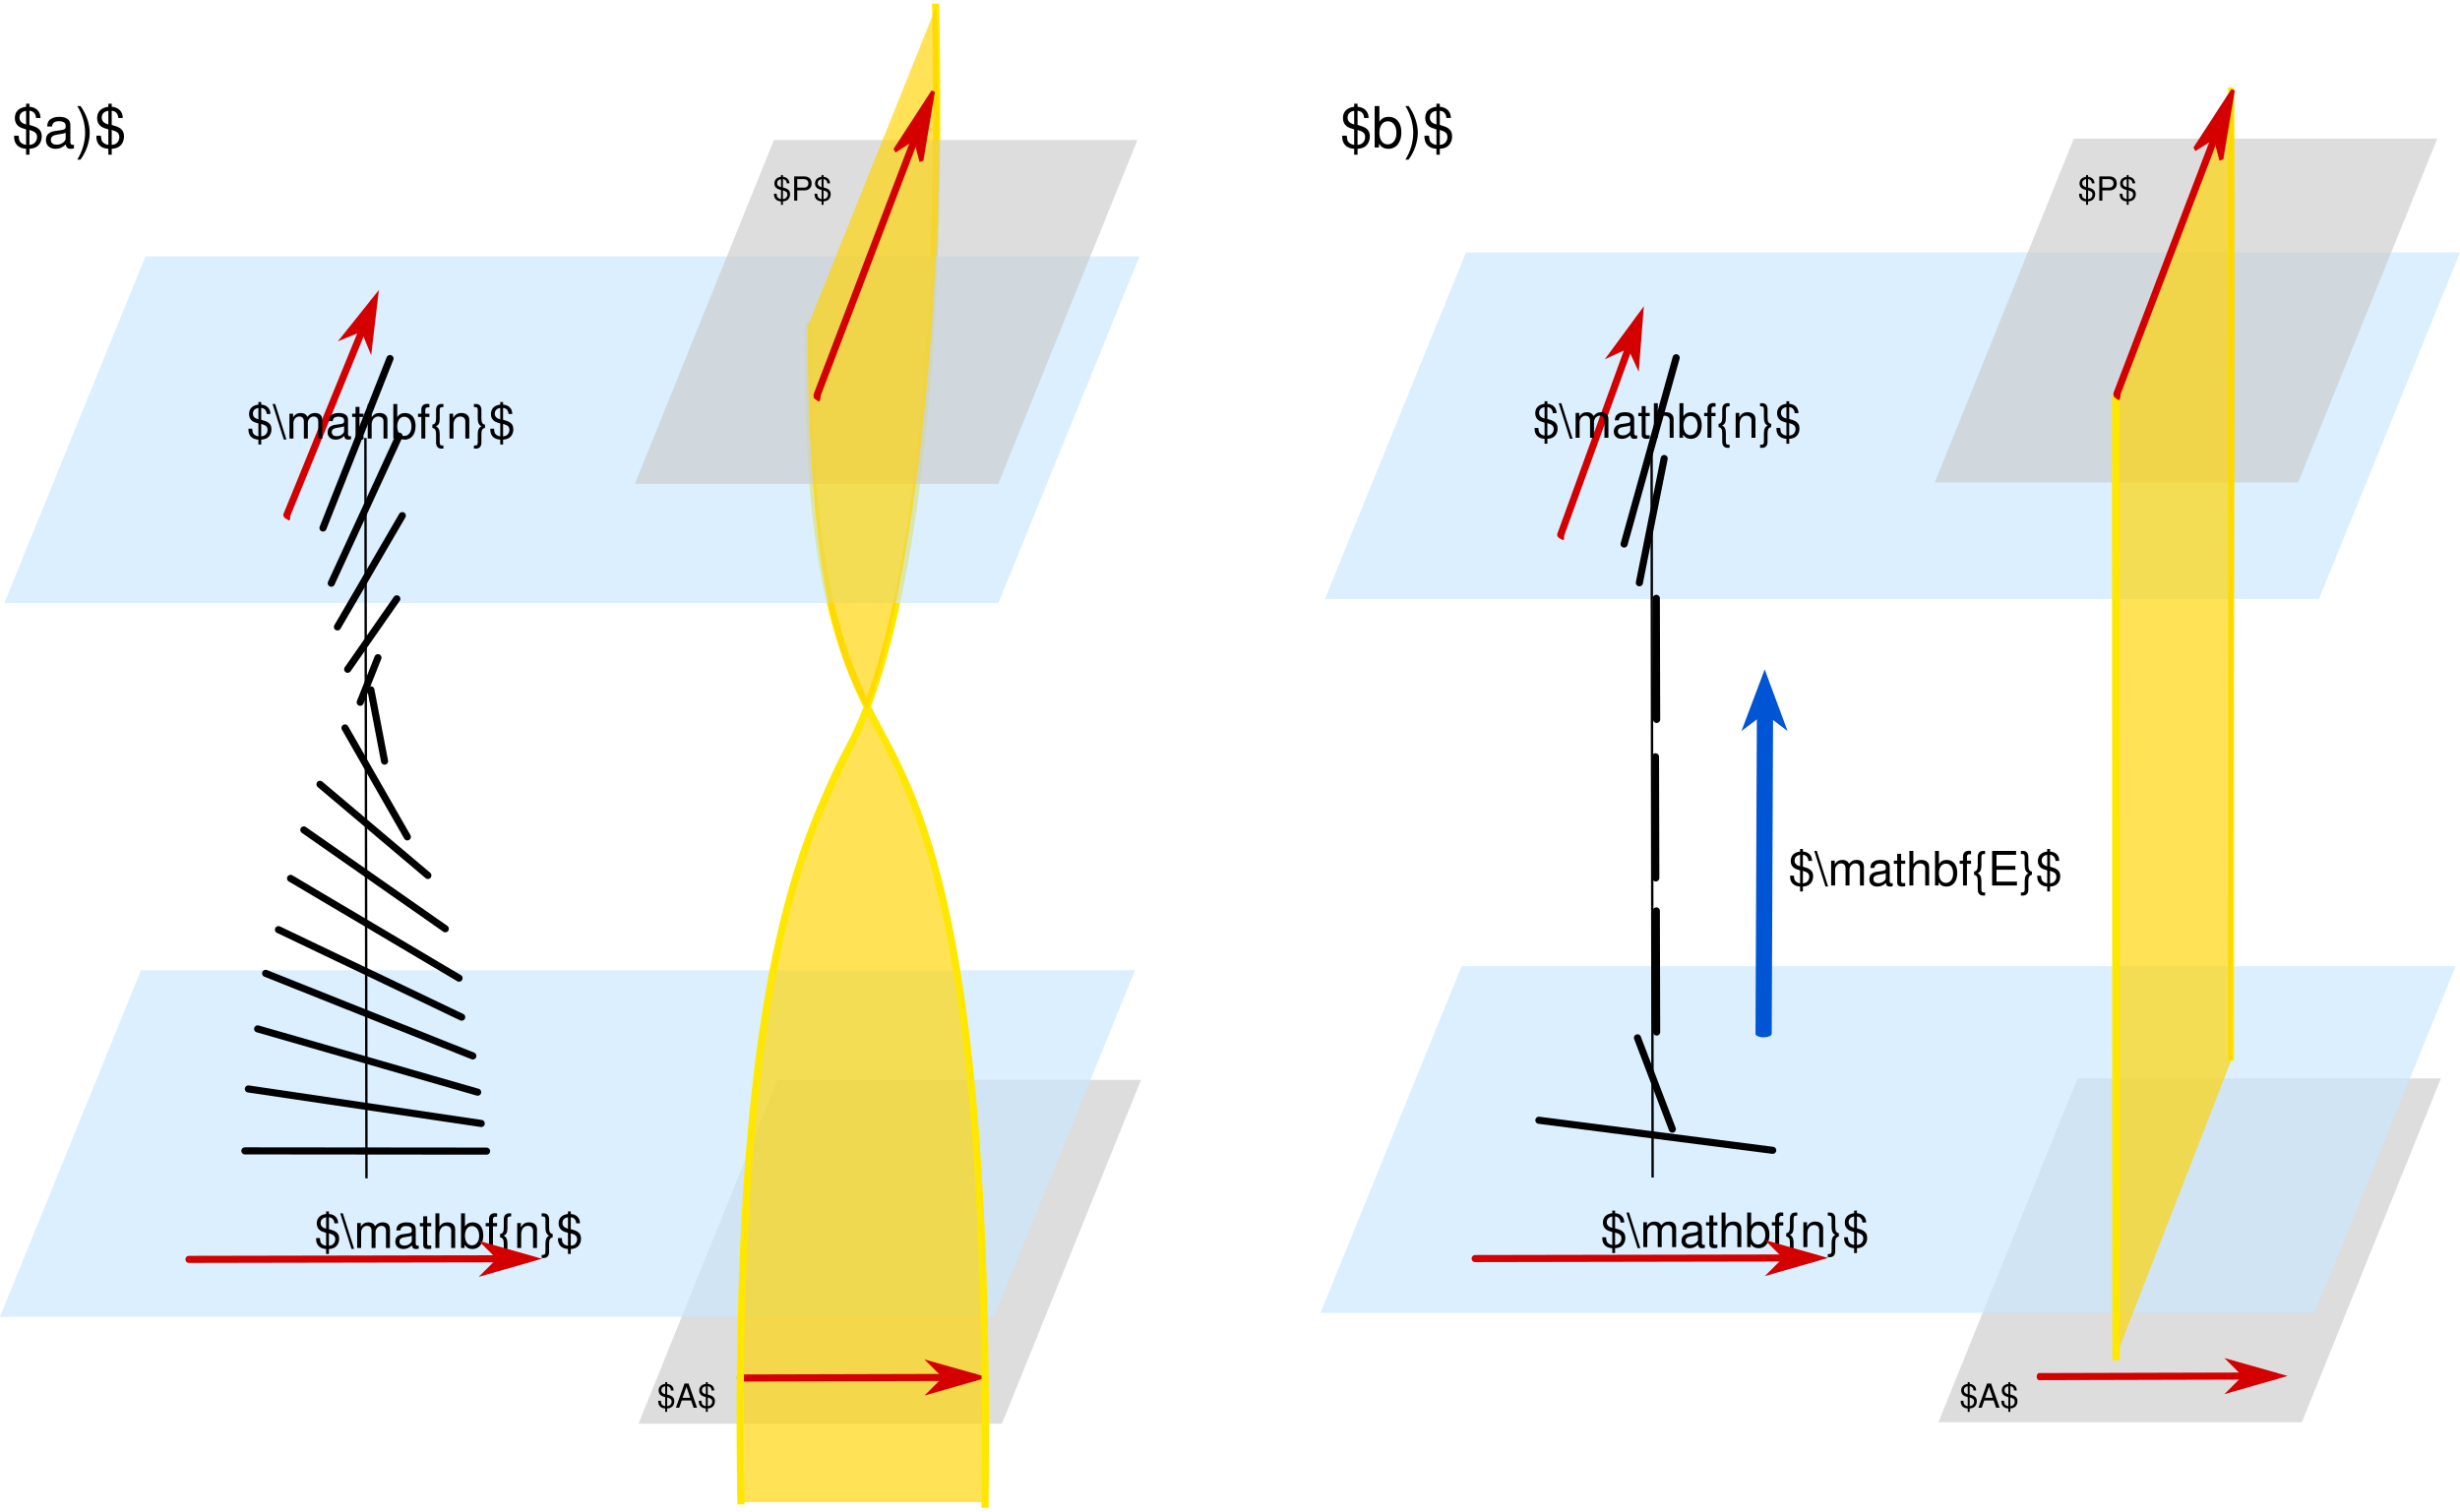
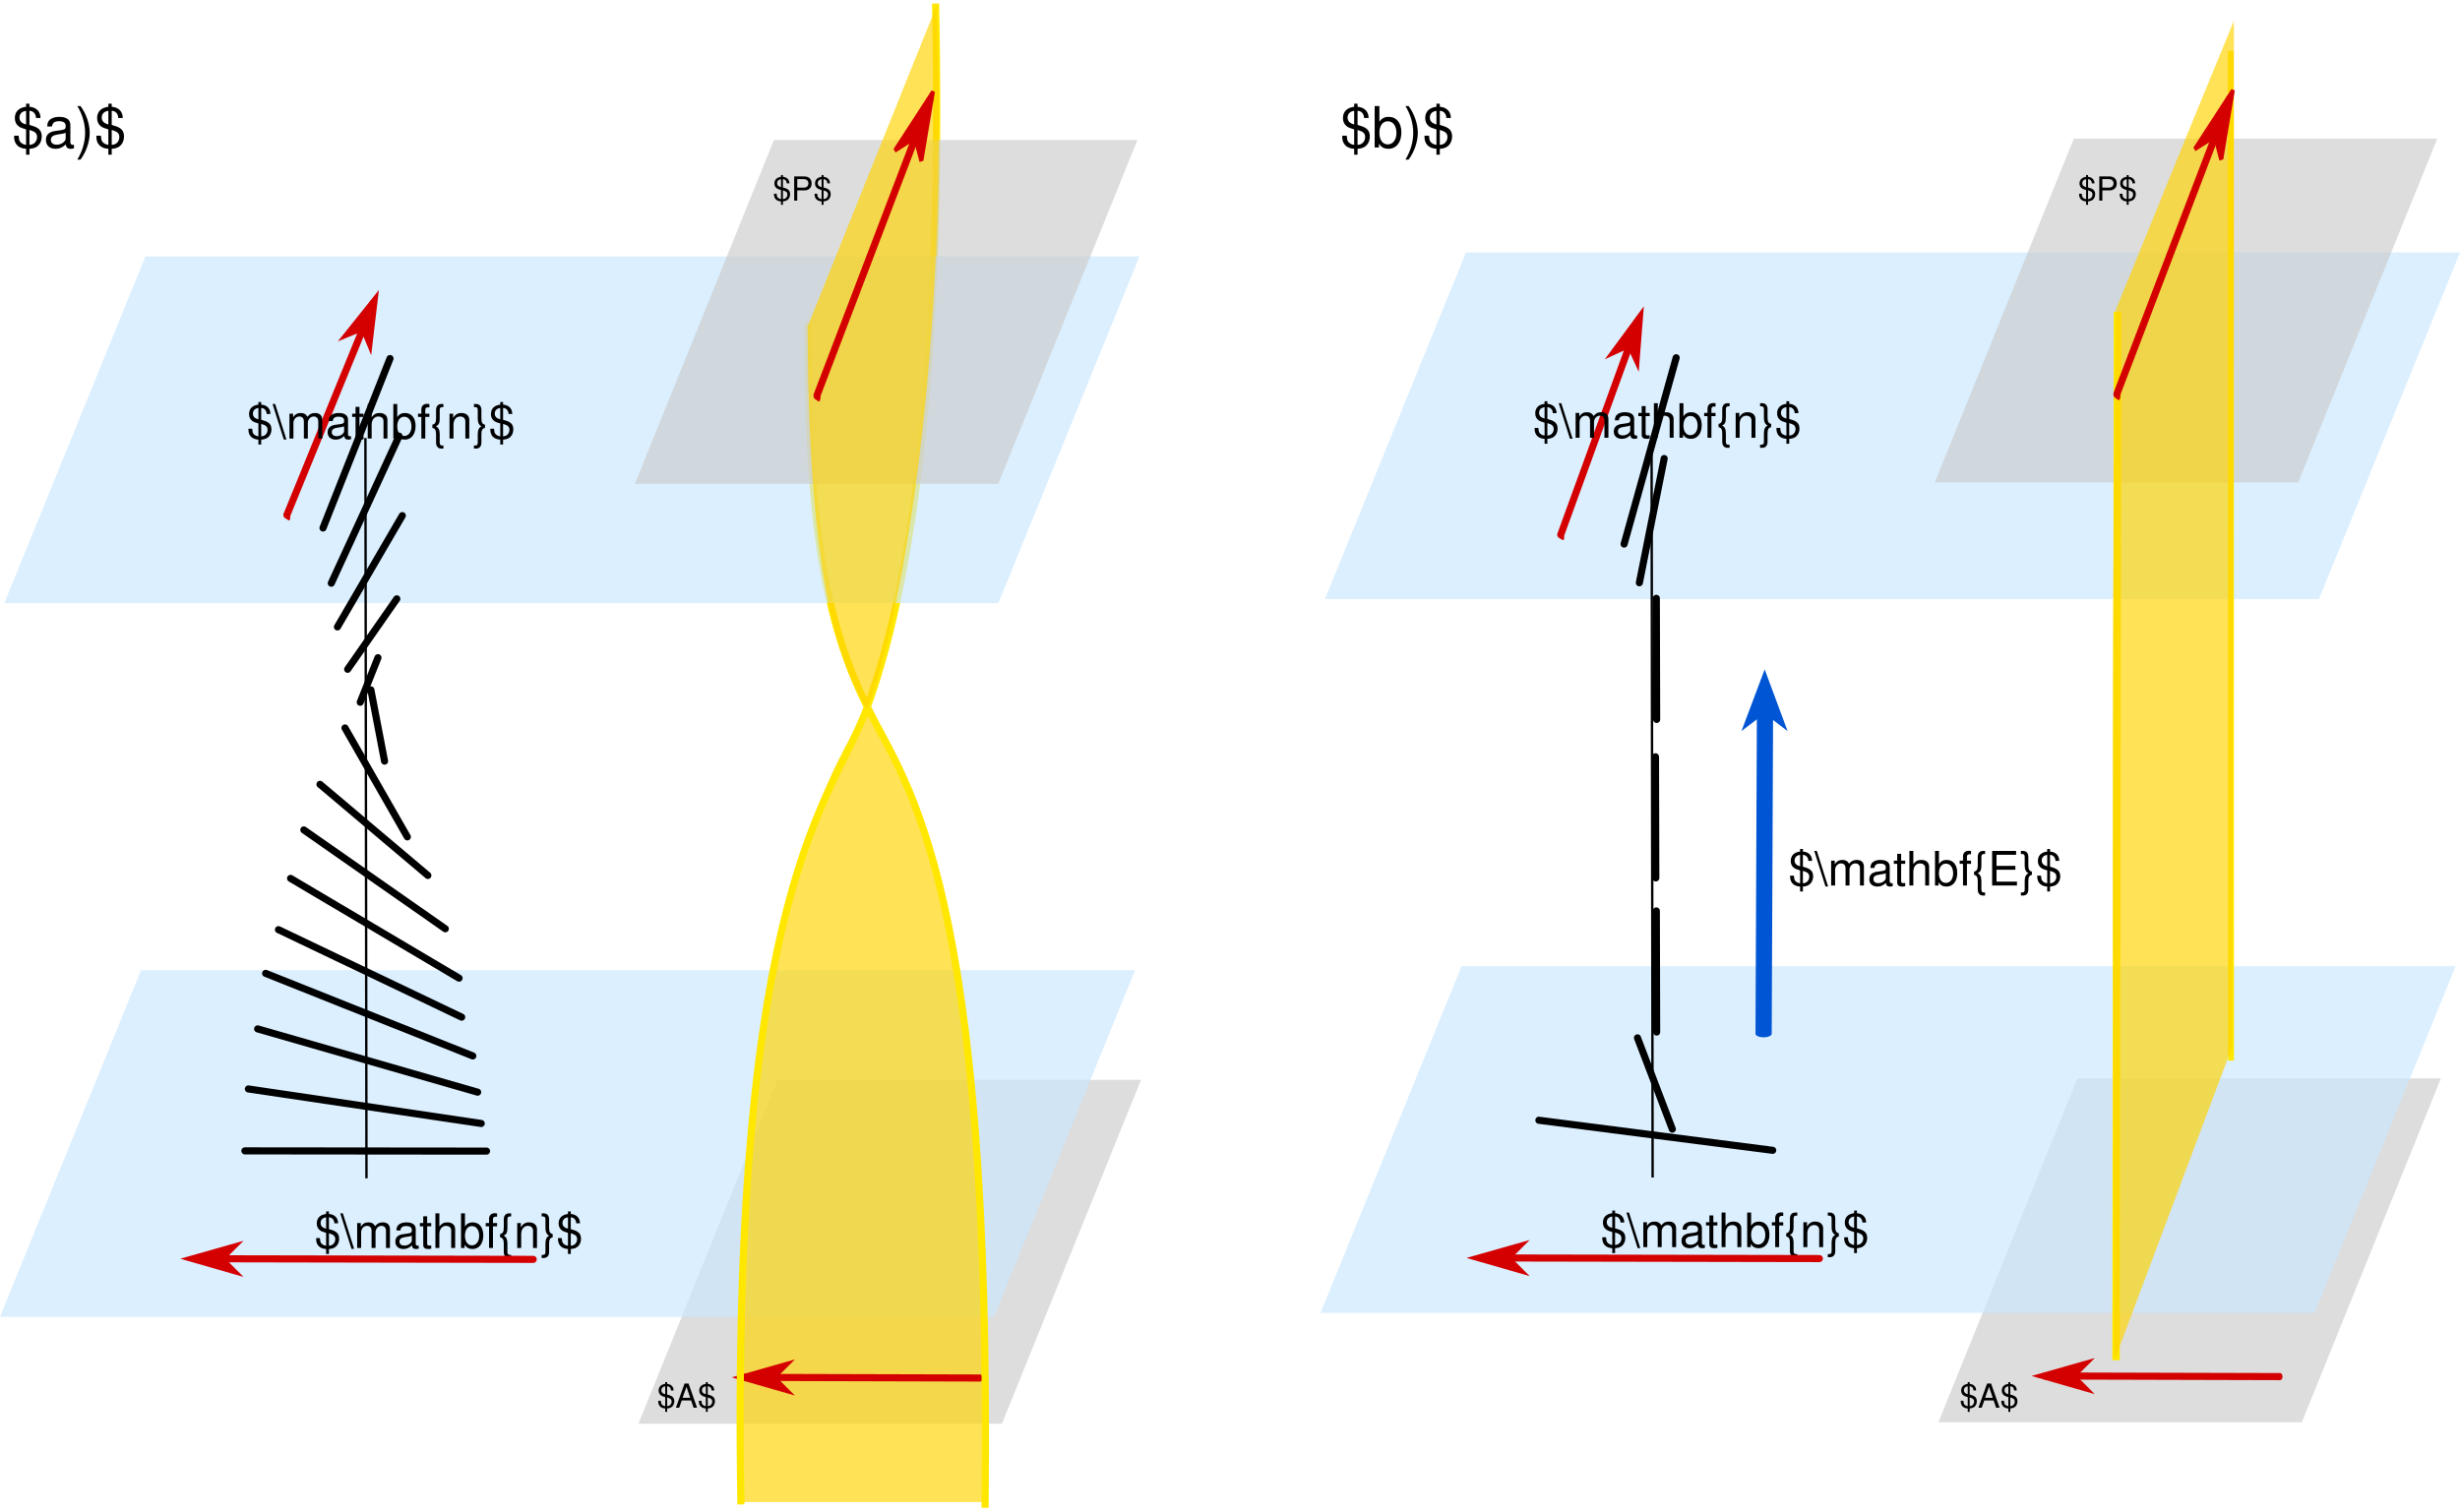
<svg xmlns="http://www.w3.org/2000/svg" version="1.0" width="1037.061" height="637.296" id="svg2403" xml:space="preserve">
  <defs id="defs2406">
    <marker orient="auto" refY="0" refX="0" id="Arrow1Mend" style="overflow:visible">
      <path id="path4030" d="M 0,0 5,-5 -12.5,0 5,5 0,0 z" style="fill-rule:evenodd;stroke:#000000;stroke-width:1pt" transform="matrix(-0.4,0,0,-0.4,-4,0)" />
    </marker>
  </defs>
  <rect style="fill:#cccccc;fill-opacity:0.667;stroke:none" id="rect4878-8-67-1" width="153.226" height="156.406" x="511.923" y="491.174" transform="matrix(1,0,-0.3748777,0.9270743,0,0)" ry="0" />
  <rect style="fill:#c9e6ff;fill-opacity:0.667;stroke:none" id="rect4878-8-3" width="419.051" height="157.781" x="225.897" y="441.677" transform="matrix(1,0,-0.3768361,0.9262799,0,0)" />
  <text xml:space="preserve" style="font-size:56px;font-style:normal;font-variant:normal;font-weight:normal;font-stretch:normal;line-height:125%;letter-spacing:0px;word-spacing:0px;fill:#000000;fill-opacity:1;stroke:none;font-family:Nimbus Sans L;-inkscape-font-specification:Sans" x="132.481" y="526.231" id="text4469">
    <tspan id="tspan4471" x="132.481" y="526.231" style="font-size:20px">$\mathbf{n}$</tspan>
  </text>
-   <g id="g4461" transform="matrix(0.4673433,0.8840759,-0.8840759,0.4673433,187.2326,127.5482)">
+   <g id="g4461" transform="matrix(-0.4673433,0.8840759,0.8840759,0.4673433,117.2189,127.5482)">
    <path style="font-size:medium;font-style:normal;font-variant:normal;font-weight:normal;font-stretch:normal;text-indent:0;text-align:start;text-decoration:none;line-height:normal;letter-spacing:normal;word-spacing:normal;text-transform:none;direction:ltr;block-progression:tb;writing-mode:lr-tb;text-anchor:start;baseline-shift:baseline;color:#000000;fill:#d40000;fill-opacity:1;stroke:none;stroke-width:3;marker:none;visibility:visible;display:inline;overflow:visible;enable-background:accumulate;font-family:Sans;-inkscape-font-specification:Sans" d="m 372.969,155.719 a 1.5,1.5 0 0 0 -1.312,0.844 L 305.188,282.875 a 1.5,1.5 0 1 0 2.656,1.375 L 374.312,157.938 a 1.5,1.5 0 0 0 -1.344,-2.219 z" id="path2482-3-6-7-5-3-7-2-3" />
    <path style="fill:#d40000;fill-opacity:1;fill-rule:evenodd;stroke:#d40000;stroke-width:1.2pt;stroke-opacity:1" d="m 367.405,167.867 2.515,8.104 4.47,-21.378 -15.089,15.79 8.104,-2.515 z" id="path4467" />
  </g>
  <rect style="fill:#cccccc;fill-opacity:0.667;stroke:none" id="rect4878-8-67-1-9" width="153.226" height="156.406" x="1059.675" y="490.536" transform="matrix(1,0,-0.3748777,0.9270743,0,0)" ry="0" />
  <rect style="fill:#c9e6ff;fill-opacity:0.667;stroke:none" id="rect4878-8-3-6" width="419.051" height="157.781" x="781.915" y="439.867" transform="matrix(1,0,-0.3768361,0.9262799,0,0)" />
  <rect style="fill:#c9e6ff;fill-opacity:0.667;stroke:none" id="rect4878-8-1" width="419.051" height="157.781" x="661.318" y="114.926" transform="matrix(1,0,-0.3768361,0.9262799,0,0)" />
  <path style="fill:none;stroke:#000000;stroke-width:3;stroke-linecap:round;stroke-linejoin:miter;stroke-miterlimit:4;stroke-opacity:1;stroke-dasharray:none" id="path2482-3-6-7-5-2-6-9-0-18" d="m 684.679,229.42 21.939,-78.561" />
-   <g id="g3683" transform="translate(-213.8101,-295.0183)">
-     <text id="text4469-9" y="820.914" x="888.495" style="font-size:56px;font-style:normal;font-variant:normal;font-weight:normal;font-stretch:normal;line-height:125%;letter-spacing:0px;word-spacing:0px;fill:#000000;fill-opacity:1;stroke:none;font-family:Nimbus Sans L;-inkscape-font-specification:Sans" xml:space="preserve">
-       <tspan style="font-size:20px" y="820.914" x="888.495" id="tspan4471-2">$\mathbf{n}$</tspan>
-     </text>
-     <path style="font-size:medium;font-style:normal;font-variant:normal;font-weight:normal;font-stretch:normal;text-indent:0;text-align:start;text-decoration:none;line-height:normal;letter-spacing:normal;word-spacing:normal;text-transform:none;direction:ltr;block-progression:tb;writing-mode:lr-tb;text-anchor:start;baseline-shift:baseline;color:#000000;fill:#d40000;fill-opacity:1;stroke:none;stroke-width:3;marker:none;visibility:visible;display:inline;overflow:visible;enable-background:accumulate;font-family:Sans;-inkscape-font-specification:Sans" d="m 979.884,824.737 a 1.5,1.5 0 0 0 -1.359,-0.766 l -142.734,0.268 a 1.5,1.5 0 1 0 0.026,2.991 l 142.734,-0.268 a 1.5,1.5 0 0 0 1.334,-2.225 z" id="path2482-3-6-7-5-3-7-2-3-3" />
-     <path style="fill:#d40000;fill-opacity:1;fill-rule:evenodd;stroke:#d40000;stroke-width:1.2pt;stroke-opacity:1" d="m 966.544,825.496 -5.989,6.011 20.989,-6.039 -21.011,-5.961 6.011,5.989 z" id="path4467-7" />
+   <text xml:space="preserve" style="font-size:56px;font-style:normal;font-variant:normal;font-weight:normal;font-stretch:normal;line-height:125%;letter-spacing:0px;word-spacing:0px;fill:#000000;fill-opacity:1;stroke:none;font-family:Nimbus Sans L;-inkscape-font-specification:Sans" x="674.685" y="525.896" id="text4469-9">
+     <tspan id="tspan4471-2" x="674.685" y="525.896" style="font-size:20px">$\mathbf{n}$</tspan>
+   </text>
+   <g id="g3088" transform="matrix(-1,0,0,1,1388.86,0)">
+     <path style="font-size:medium;font-style:normal;font-variant:normal;font-weight:normal;font-stretch:normal;text-indent:0;text-align:start;text-decoration:none;line-height:normal;letter-spacing:normal;word-spacing:normal;text-transform:none;direction:ltr;block-progression:tb;writing-mode:lr-tb;text-anchor:start;baseline-shift:baseline;color:#000000;fill:#d40000;fill-opacity:1;stroke:none;stroke-width:3;marker:none;visibility:visible;display:inline;overflow:visible;enable-background:accumulate;font-family:Sans;-inkscape-font-specification:Sans" d="m 766.074,529.719 a 1.5,1.5 0 0 0 -1.359,-0.766 l -142.734,0.268 a 1.5,1.5 0 1 0 0.026,2.991 l 142.734,-0.268 a 1.5,1.5 0 0 0 1.334,-2.225 z" id="path2482-3-6-7-5-3-7-2-3-3" />
+     <path style="fill:#d40000;fill-opacity:1;fill-rule:evenodd;stroke:#d40000;stroke-width:1.2pt;stroke-opacity:1" d="m 752.734,530.478 -5.989,6.011 20.989,-6.039 -21.011,-5.961 6.011,5.989 z" id="path4467-7" />
  </g>
  <path style="fill:none;stroke:#000000;stroke-width:3;stroke-linecap:round;stroke-linejoin:miter;stroke-miterlimit:4;stroke-opacity:1;stroke-dasharray:none" id="path2482-3-6-7-5-2-6-9-0-9-5" d="M 747.313,485.07 648.746,472.392" />
  <path style="fill:none;stroke:#000000;stroke-width:1px;stroke-linecap:butt;stroke-linejoin:miter;stroke-opacity:1" d="m 696.252,184.368 0.442,312.177 0,0" id="path4999-9" />
  <path style="fill:none;stroke:#000000;stroke-width:3;stroke-linecap:round;stroke-linejoin:miter;stroke-miterlimit:4;stroke-opacity:1;stroke-dasharray:none" id="path2482-3-6-7-5-2-6-9-0-9-6-4-3-5-9" d="m 698.035,370.194 -0.135,-51.063" />
  <path id="path2482-3-6-7-5-3-7-2-3-9-8" d="m 690.708,133.182 c -0.541,0.083 -1.02,0.486 -1.194,1.005 L 656.586,224.898 c -0.342,0.75 0.076,1.75 0.851,2.032 0.775,0.282 2.206,2.127 1.959,-1.008 l 32.928,-90.712 c 0.379,-0.973 -0.583,-2.181 -1.616,-2.029 z" style="font-size:medium;font-style:normal;font-variant:normal;font-weight:normal;font-stretch:normal;text-indent:0;text-align:start;text-decoration:none;line-height:normal;letter-spacing:normal;word-spacing:normal;text-transform:none;direction:ltr;block-progression:tb;writing-mode:lr-tb;text-anchor:start;baseline-shift:baseline;color:#000000;fill:#d40000;fill-opacity:1;stroke:none;stroke-width:3;marker:none;visibility:visible;display:inline;overflow:visible;enable-background:accumulate;font-family:Sans;-inkscape-font-specification:Sans" />
  <path id="path4467-3-4" d="m 686.743,145.941 3.531,7.716 1.701,-21.774 -12.947,17.589 7.716,-3.531 z" style="fill:#d40000;fill-opacity:1;fill-rule:evenodd;stroke:#d40000;stroke-width:1.2pt;stroke-opacity:1" />
  <text xml:space="preserve" style="font-size:56px;font-style:normal;font-variant:normal;font-weight:normal;font-stretch:normal;line-height:125%;letter-spacing:0px;word-spacing:0px;fill:#000000;fill-opacity:1;stroke:none;font-family:Nimbus Sans L;-inkscape-font-specification:Sans" x="646.144" y="184.6" id="text4469-6-5">
    <tspan id="tspan4471-0-0" x="646.144" y="184.6" style="font-size:20px">$\mathbf{n}$</tspan>
  </text>
  <path style="fill:none;stroke:#000000;stroke-width:3;stroke-linecap:round;stroke-linejoin:miter;stroke-miterlimit:4;stroke-opacity:1;stroke-dasharray:none" id="path2482-3-6-7-5-2-6-9-0-9-6-4-3-5-9-6" d="m 691.108,245.74 10.456,-52.386" />
  <path style="fill:none;stroke:#000000;stroke-width:3;stroke-linecap:round;stroke-linejoin:miter;stroke-miterlimit:4;stroke-opacity:1;stroke-dasharray:none" id="path2482-3-6-7-5-2-6-9-0-9-6-4-3-5-9-6-1" d="m 698.389,303.37 -0.135,-51.063" />
  <path style="fill:none;stroke:#000000;stroke-width:3;stroke-linecap:round;stroke-linejoin:miter;stroke-miterlimit:4;stroke-opacity:1;stroke-dasharray:none" id="path2482-3-6-7-5-2-6-9-0-9-6-4-3-5-9-0" d="m 698.389,435.193 -0.135,-51.063" />
  <path style="fill:none;stroke:#000000;stroke-width:3;stroke-linecap:round;stroke-linejoin:miter;stroke-miterlimit:4;stroke-opacity:1;stroke-dasharray:none" id="path2482-3-6-7-5-2-6-9-0-9-6-4-3-5-9-0-6" d="M 705.008,476.133 690.311,437.647" />
  <path id="path2482-3-6-7-5-3-7-2-3-3-1" d="m 745.762,291.726 a 3.428,1.5 0 0 1 1.751,1.359 l -0.612,142.734 a 3.428,1.5 0 1 1 -6.835,-0.026 L 740.677,293.06 a 3.428,1.5 0 0 1 5.084,-1.334 z" style="font-size:medium;font-style:normal;font-variant:normal;font-weight:normal;font-stretch:normal;text-indent:0;text-align:start;text-decoration:none;line-height:normal;letter-spacing:normal;word-spacing:normal;text-transform:none;direction:ltr;block-progression:tb;writing-mode:lr-tb;text-anchor:start;baseline-shift:baseline;color:#000000;fill:#0055d4;fill-opacity:1;stroke:none;stroke-width:10;marker:none;visibility:visible;display:inline;overflow:visible;enable-background:accumulate;font-family:Sans;-inkscape-font-specification:Sans" />
  <path id="path4467-7-5" d="m 743.894,299.723 -7.792,5.932 7.828,-20.789 7.727,20.811 -7.763,-5.954 z" style="fill:#0055d4;fill-opacity:1;fill-rule:evenodd;stroke:#0055d4;stroke-width:1.36pt;stroke-opacity:1" />
  <text xml:space="preserve" style="font-size:56px;font-style:normal;font-variant:normal;font-weight:normal;font-stretch:normal;line-height:125%;letter-spacing:0px;word-spacing:0px;fill:#000000;fill-opacity:1;stroke:none;font-family:Nimbus Sans L;-inkscape-font-specification:Sans" x="753.864" y="373.398" id="text4469-6-5-5">
    <tspan id="tspan4471-0-0-4" x="753.864" y="373.398" style="font-size:20px">$\mathbf{E}$</tspan>
  </text>
  <path style="fill:#ffd400;fill-opacity:0.667;stroke:none" d="m 312.162,633.418 c -5.983,-165.02 19.996,-290.213 53.398,-332.59 47.362,63.067 49.562,218.174 49.811,332.591" id="path4209-2" />
-   <g id="g4461-2" transform="matrix(0.4673433,0.8840759,-0.8840759,0.4673433,375.1961,177.5792)">
+   <g id="g4461-2" transform="matrix(-0.4673433,0.8840759,0.8840759,0.4673433,349.6657,177.5792)">
    <path style="font-size:medium;font-style:normal;font-variant:normal;font-weight:normal;font-stretch:normal;text-indent:0;text-align:start;text-decoration:none;line-height:normal;letter-spacing:normal;word-spacing:normal;text-transform:none;direction:ltr;block-progression:tb;writing-mode:lr-tb;text-anchor:start;baseline-shift:baseline;color:#000000;fill:#d40000;fill-opacity:1;stroke:none;stroke-width:3;marker:none;visibility:visible;display:inline;overflow:visible;enable-background:accumulate;font-family:Sans;-inkscape-font-specification:Sans" d="m 372.995,155.668 a 1.5,1.043 27.862 0 0 -1.119,0.477 l -46.129,87.835 a 1.5,1.043 27.862 1 0 2.653,1.382 l 46.129,-87.835 a 1.5,1.043 27.862 0 0 -1.534,-1.859 z" id="path2482-3-6-7-5-3-7-2-3-7" />
    <path style="fill:#d40000;fill-opacity:1;fill-rule:evenodd;stroke:#d40000;stroke-width:1.2pt;stroke-opacity:1" d="m 367.405,167.867 2.515,8.104 4.47,-21.378 -15.089,15.79 8.104,-2.515 z" id="path4467-0" />
  </g>
  <path id="path3334" style="fill:none;stroke:#ffe700;stroke-width:3;stroke-linecap:butt;stroke-linejoin:bevel;stroke-miterlimit:4;stroke-opacity:1;stroke-dasharray:none" d="m 394.418,1.5 c 2.741,133.135 -6.44,235.778 -28.998,297.149 -14.483,39.403 -57.469,73.669 -53.08,335.736 m 28.401,-498.566 c -0.705,90.247 8.832,129.946 25.222,162.947 16.39,33.001 52.306,73.795 49.315,337.029" />
  <rect style="fill:#c9e6ff;fill-opacity:0.667;stroke:none" id="rect4878-8" width="419.051" height="157.781" x="105.301" y="116.736" transform="matrix(1,0,-0.3768361,0.9262799,0,0)" />
  <g id="g3223" transform="translate(-7.452095e-6,107.7945)">
    <path d="m 136.174,114.844 28.24,-71.443" id="path2482-3-6-7-5-2-6-9-0" style="fill:none;stroke:#000000;stroke-width:3;stroke-linecap:round;stroke-linejoin:miter;stroke-miterlimit:4;stroke-opacity:1;stroke-dasharray:none" />
    <path d="M 205.109,377.611 103.232,377.51" id="path2482-3-6-7-5-2-6-9-0-9" style="fill:none;stroke:#000000;stroke-width:3;stroke-linecap:round;stroke-linejoin:miter;stroke-miterlimit:4;stroke-opacity:1;stroke-dasharray:none" />
    <path d="M 202.871,365.956 104.708,351.398" id="path2482-3-6-7-5-2-6-9-0-9-2" style="fill:none;stroke:#000000;stroke-width:3;stroke-linecap:round;stroke-linejoin:miter;stroke-miterlimit:4;stroke-opacity:1;stroke-dasharray:none" />
    <path d="M 201.357,352.757 108.621,326.071" id="path2482-3-6-7-5-2-6-9-0-9-6" style="fill:none;stroke:#000000;stroke-width:3;stroke-linecap:round;stroke-linejoin:miter;stroke-miterlimit:4;stroke-opacity:1;stroke-dasharray:none" />
    <path d="M 199.317,337.475 111.99,302.665" id="path2482-3-6-7-5-2-6-9-0-9-6-6" style="fill:none;stroke:#000000;stroke-width:3;stroke-linecap:round;stroke-linejoin:miter;stroke-miterlimit:4;stroke-opacity:1;stroke-dasharray:none" />
    <path d="M 180.374,261.364 134.898,222.943" id="path2482-3-6-7-5-2-6-9-0-9-6-4" style="fill:none;stroke:#000000;stroke-width:3;stroke-linecap:round;stroke-linejoin:miter;stroke-miterlimit:4;stroke-opacity:1;stroke-dasharray:none" />
    <path id="path4999" d="m 154.048,76.909 0.442,312.177 0,0" style="fill:none;stroke:#000000;stroke-width:1px;stroke-linecap:butt;stroke-linejoin:miter;stroke-opacity:1" />
    <path d="M 194.628,321.116 117.39,284.23" id="path2482-3-6-7-5-2-6-9-0-9-6-6-6" style="fill:none;stroke:#000000;stroke-width:3;stroke-linecap:round;stroke-linejoin:miter;stroke-miterlimit:4;stroke-opacity:1;stroke-dasharray:none" />
    <path d="M 193.521,304.677 122.491,262.608" id="path2482-3-6-7-5-2-6-9-0-9-6-6-6-7" style="fill:none;stroke:#000000;stroke-width:3;stroke-linecap:round;stroke-linejoin:miter;stroke-miterlimit:4;stroke-opacity:1;stroke-dasharray:none" />
    <path d="M 187.73,283.859 128.089,242.169" id="path2482-3-6-7-5-2-6-9-0-9-6-6-6-7-5" style="fill:none;stroke:#000000;stroke-width:3;stroke-linecap:round;stroke-linejoin:miter;stroke-miterlimit:4;stroke-opacity:1;stroke-dasharray:none" />
    <path d="M 171.717,245.095 145.436,199.162" id="path2482-3-6-7-5-2-6-9-0-9-6-4-3" style="fill:none;stroke:#000000;stroke-width:3;stroke-linecap:round;stroke-linejoin:miter;stroke-miterlimit:4;stroke-opacity:1;stroke-dasharray:none" />
    <path d="m 162.119,213.157 -5.761,-30.046" id="path2482-3-6-7-5-2-6-9-0-9-6-4-3-5" style="fill:none;stroke:#000000;stroke-width:3;stroke-linecap:round;stroke-linejoin:miter;stroke-miterlimit:4;stroke-opacity:1;stroke-dasharray:none" />
    <path d="m 151.859,188.335 7.477,-18.794" id="path2482-3-6-7-5-2-6-9-0-9-6-4-3-5-6" style="fill:none;stroke:#000000;stroke-width:3;stroke-linecap:round;stroke-linejoin:miter;stroke-miterlimit:4;stroke-opacity:1;stroke-dasharray:none" />
    <path d="m 146.563,174.434 20.716,-29.715" id="path2482-3-6-7-5-2-6-9-0-9-6-4-3-5-6-2" style="fill:none;stroke:#000000;stroke-width:3;stroke-linecap:round;stroke-linejoin:miter;stroke-miterlimit:4;stroke-opacity:1;stroke-dasharray:none" />
    <path d="m 142.261,156.562 27.335,-46.926" id="path2482-3-6-7-5-2-6-9-0-9-6-4-3-5-6-2-9" style="fill:none;stroke:#000000;stroke-width:3;stroke-linecap:round;stroke-linejoin:miter;stroke-miterlimit:4;stroke-opacity:1;stroke-dasharray:none" />
    <path d="M 139.664,138.126 168.222,76.113" id="path2482-3-6-7-5-2-6-9-0-1" style="fill:none;stroke:#000000;stroke-width:3;stroke-linecap:round;stroke-linejoin:miter;stroke-miterlimit:4;stroke-opacity:1;stroke-dasharray:none" />
    <g transform="matrix(0.9960612,-0.08866833,0.08866833,0.9960612,-228.0151,-103.6184)" id="g4461-0">
      <path id="path2482-3-6-7-5-3-7-2-3-9" d="m 372.969,155.719 c -0.547,0.013 -1.073,0.352 -1.312,0.844 l -44.253,85.759 c -0.435,0.7 -0.148,1.745 0.584,2.124 0.732,0.379 1.917,2.391 2.072,-0.749 l 44.253,-85.759 c 0.5,-0.917 -0.3,-2.238 -1.344,-2.219 z" style="font-size:medium;font-style:normal;font-variant:normal;font-weight:normal;font-stretch:normal;text-indent:0;text-align:start;text-decoration:none;line-height:normal;letter-spacing:normal;word-spacing:normal;text-transform:none;direction:ltr;block-progression:tb;writing-mode:lr-tb;text-anchor:start;baseline-shift:baseline;color:#000000;fill:#d40000;fill-opacity:1;stroke:none;stroke-width:3;marker:none;visibility:visible;display:inline;overflow:visible;enable-background:accumulate;font-family:Sans;-inkscape-font-specification:Sans" />
      <path id="path4467-3" d="m 367.405,167.867 2.515,8.104 4.47,-21.378 -15.089,15.79 8.104,-2.515 z" style="fill:#d40000;fill-opacity:1;fill-rule:evenodd;stroke:#d40000;stroke-width:1.2pt;stroke-opacity:1" />
    </g>
    <text id="text4469-6" y="77.141" x="103.939" style="font-size:56px;font-style:normal;font-variant:normal;font-weight:normal;font-stretch:normal;line-height:125%;letter-spacing:0px;word-spacing:0px;fill:#000000;fill-opacity:1;stroke:none;font-family:Nimbus Sans L;-inkscape-font-specification:Sans" xml:space="preserve">
      <tspan style="font-size:20px" y="77.141" x="103.939" id="tspan4471-0">$\mathbf{n}$</tspan>
    </text>
  </g>
  <rect style="fill:#cccccc;fill-opacity:0.667;stroke:none" id="rect4878-8-67" width="153.226" height="156.406" x="350.141" y="63.69" transform="matrix(1,0,-0.3748777,0.9270743,0,0)" ry="0" />
  <path style="fill:#ffd400;fill-opacity:0.667;stroke:none" d="M 340.232,138.268 394.833,2.413 c 5.983,165.02 -19.497,274.26 -29.468,296.695 -9.472,-16.203 -24.635,-46.672 -24.884,-161.09" id="path4209" />
  <g id="g4461-0-6" transform="matrix(1.054641,-0.2709627,-0.00661189,1.303154,-0.514275,-61.29102)">
    <path style="font-size:medium;font-style:normal;font-variant:normal;font-weight:normal;font-stretch:normal;text-indent:0;text-align:start;text-decoration:none;line-height:normal;letter-spacing:normal;word-spacing:normal;text-transform:none;direction:ltr;block-progression:tb;writing-mode:lr-tb;text-anchor:start;baseline-shift:baseline;color:#000000;fill:#d40000;fill-opacity:1;stroke:none;stroke-width:3;marker:none;visibility:visible;display:inline;overflow:visible;enable-background:accumulate;font-family:Sans;-inkscape-font-specification:Sans" d="m 372.969,155.719 c -0.547,0.013 -1.073,0.352 -1.312,0.844 l -44.253,85.759 c -0.435,0.7 -0.148,1.745 0.584,2.124 0.732,0.379 1.917,2.391 2.072,-0.749 l 44.253,-85.759 c 0.5,-0.917 -0.3,-2.238 -1.344,-2.219 z" id="path2482-3-6-7-5-3-7-2-3-9-2" />
    <path style="fill:#d40000;fill-opacity:1;fill-rule:evenodd;stroke:#d40000;stroke-width:1.2pt;stroke-opacity:1" d="m 367.405,167.867 2.515,8.104 4.47,-21.378 -15.089,15.79 8.104,-2.515 z" id="path4467-3-9" />
  </g>
-   <g id="g4461-2-1" transform="matrix(0.4673433,0.8840759,-0.8840759,0.4673433,923.1874,176.9877)">
+   <g id="g4461-2-1" transform="matrix(-0.4673433,0.8840759,0.8840759,0.4673433,897.657,176.9877)">
    <path style="font-size:medium;font-style:normal;font-variant:normal;font-weight:normal;font-stretch:normal;text-indent:0;text-align:start;text-decoration:none;line-height:normal;letter-spacing:normal;word-spacing:normal;text-transform:none;direction:ltr;block-progression:tb;writing-mode:lr-tb;text-anchor:start;baseline-shift:baseline;color:#000000;fill:#d40000;fill-opacity:1;stroke:none;stroke-width:3;marker:none;visibility:visible;display:inline;overflow:visible;enable-background:accumulate;font-family:Sans;-inkscape-font-specification:Sans" d="m 372.995,155.668 a 1.5,1.043 27.862 0 0 -1.119,0.477 l -46.129,87.835 a 1.5,1.043 27.862 1 0 2.653,1.382 l 46.129,-87.835 a 1.5,1.043 27.862 0 0 -1.534,-1.859 z" id="path2482-3-6-7-5-3-7-2-3-7-9" />
    <path style="fill:#d40000;fill-opacity:1;fill-rule:evenodd;stroke:#d40000;stroke-width:1.2pt;stroke-opacity:1" d="m 367.405,167.867 2.515,8.104 4.47,-21.378 -15.089,15.79 8.104,-2.515 z" id="path4467-0-4" />
  </g>
  <rect style="fill:#cccccc;fill-opacity:0.667;stroke:none" id="rect4878-8-67-8" width="153.226" height="156.406" x="897.893" y="63.052" transform="matrix(1,0,-0.3748777,0.9270743,0,0)" ry="0" />
-   <path style="fill:none;stroke:#ffe700;stroke-width:2.465;stroke-linecap:butt;stroke-linejoin:miter;stroke-miterlimit:4;stroke-opacity:1;stroke-dasharray:none" d="m 940.544,36.883 0,410.348" id="path4351" />
-   <path style="fill:#ffd400;fill-opacity:0.667;stroke:none" d="m 891.352,573.778 c -0.342,-167.135 -0.451,-223.233 1.929,-406.621 27.911,-73.52 15.096,-38.013 48.566,-128.638 1.037,108.201 -0.994,350.436 -0.87,407.644" id="path4209-2-3" />
-   <path style="fill:none;stroke:#ffe700;stroke-width:3.128;stroke-linecap:butt;stroke-linejoin:miter;stroke-miterlimit:4;stroke-opacity:1;stroke-dasharray:none" d="m 891.903,166.487 0.162,407.076" id="path4351-6" />
+   <path style="fill:none;stroke:#ffe700;stroke-width:2.465;stroke-linecap:butt;stroke-linejoin:miter;stroke-miterlimit:4;stroke-opacity:1;stroke-dasharray:none" d="m 940.434,21.532 0.11,425.699" id="path4351" />
+   <path style="fill:none;stroke:#ffe700;stroke-width:3.128;stroke-linecap:butt;stroke-linejoin:miter;stroke-miterlimit:4;stroke-opacity:1;stroke-dasharray:none" d="m 892.676,131.438 -0.611,442.125" id="path4351-6" />
  <text xml:space="preserve" style="font-size:56px;font-style:normal;font-variant:normal;font-weight:normal;font-stretch:normal;line-height:125%;letter-spacing:0px;word-spacing:0px;fill:#000000;fill-opacity:1;stroke:none;font-family:Nimbus Sans L;-inkscape-font-specification:Sans" x="325.736" y="84.602" id="text4400">
    <tspan id="tspan4402" x="325.736" y="84.602" style="font-size:14px">$P$</tspan>
  </text>
  <text xml:space="preserve" style="font-size:56px;font-style:normal;font-variant:normal;font-weight:normal;font-stretch:normal;line-height:125%;letter-spacing:0px;word-spacing:0px;fill:#000000;fill-opacity:1;stroke:none;font-family:Nimbus Sans L;-inkscape-font-specification:Sans" x="875.929" y="84.602" id="text4400-5">
    <tspan id="tspan4402-5" x="875.929" y="84.602" style="font-size:14px">$P$</tspan>
  </text>
  <text xml:space="preserve" style="font-size:56px;font-style:normal;font-variant:normal;font-weight:normal;font-stretch:normal;line-height:125%;letter-spacing:0px;word-spacing:0px;fill:#000000;fill-opacity:1;stroke:none;font-family:Nimbus Sans L;-inkscape-font-specification:Sans" x="276.924" y="593.602" id="text4400-4">
    <tspan id="tspan4402-7" x="276.924" y="593.602" style="font-size:14px">$A$</tspan>
  </text>
  <text xml:space="preserve" style="font-size:56px;font-style:normal;font-variant:normal;font-weight:normal;font-stretch:normal;line-height:125%;letter-spacing:0px;word-spacing:0px;fill:#000000;fill-opacity:1;stroke:none;font-family:Nimbus Sans L;-inkscape-font-specification:Sans" x="826.031" y="593.602" id="text4400-4-6">
    <tspan id="tspan4402-7-5" x="826.031" y="593.602" style="font-size:14px">$A$</tspan>
  </text>
+   <path style="fill:#ffd400;fill-opacity:0.667;stroke:none" d="m 891.352,573.778 c -0.342,-173.204 -1.693,-253.338 0.688,-443.385 29.347,-71.662 17.663,-43.791 49.697,-121.582 0.264,112.351 -0.884,373.432 -0.759,432.718" id="path4209-2-3" />
  <g id="g4461-0-6-5" transform="matrix(1.054641,-0.2709627,-0.00661189,1.303154,547.477,-61.88256)">
    <path style="font-size:medium;font-style:normal;font-variant:normal;font-weight:normal;font-stretch:normal;text-indent:0;text-align:start;text-decoration:none;line-height:normal;letter-spacing:normal;word-spacing:normal;text-transform:none;direction:ltr;block-progression:tb;writing-mode:lr-tb;text-anchor:start;baseline-shift:baseline;color:#000000;fill:#d40000;fill-opacity:1;stroke:none;stroke-width:3;marker:none;visibility:visible;display:inline;overflow:visible;enable-background:accumulate;font-family:Sans;-inkscape-font-specification:Sans" d="m 372.969,155.719 c -0.547,0.013 -1.073,0.352 -1.312,0.844 l -44.253,85.759 c -0.435,0.7 -0.148,1.745 0.584,2.124 0.732,0.379 1.917,2.391 2.072,-0.749 l 44.253,-85.759 c 0.5,-0.917 -0.3,-2.238 -1.344,-2.219 z" id="path2482-3-6-7-5-3-7-2-3-9-2-0" />
    <path style="fill:#d40000;fill-opacity:1;fill-rule:evenodd;stroke:#d40000;stroke-width:1.2pt;stroke-opacity:1" d="m 367.405,167.867 2.515,8.104 4.47,-21.378 -15.089,15.79 8.104,-2.515 z" id="path4467-3-9-3" />
  </g>
  <text xml:space="preserve" style="font-size:56px;font-style:normal;font-variant:normal;font-weight:normal;font-stretch:normal;line-height:125%;letter-spacing:0px;word-spacing:0px;fill:#000000;fill-opacity:1;stroke:none;font-family:Nimbus Sans L;-inkscape-font-specification:Sans" x="4.998" y="62.208" id="text3080">
    <tspan id="tspan3082" x="4.998" y="62.208" style="font-size:24px">$a)$</tspan>
  </text>
  <text xml:space="preserve" style="font-size:56px;font-style:normal;font-variant:normal;font-weight:normal;font-stretch:normal;line-height:125%;letter-spacing:0px;word-spacing:0px;fill:#000000;fill-opacity:1;stroke:none;font-family:Nimbus Sans L;-inkscape-font-specification:Sans" x="564.883" y="62.208" id="text3080-3">
    <tspan id="tspan3082-6" x="564.883" y="62.208" style="font-size:24px">$b)$</tspan>
  </text>
</svg>
